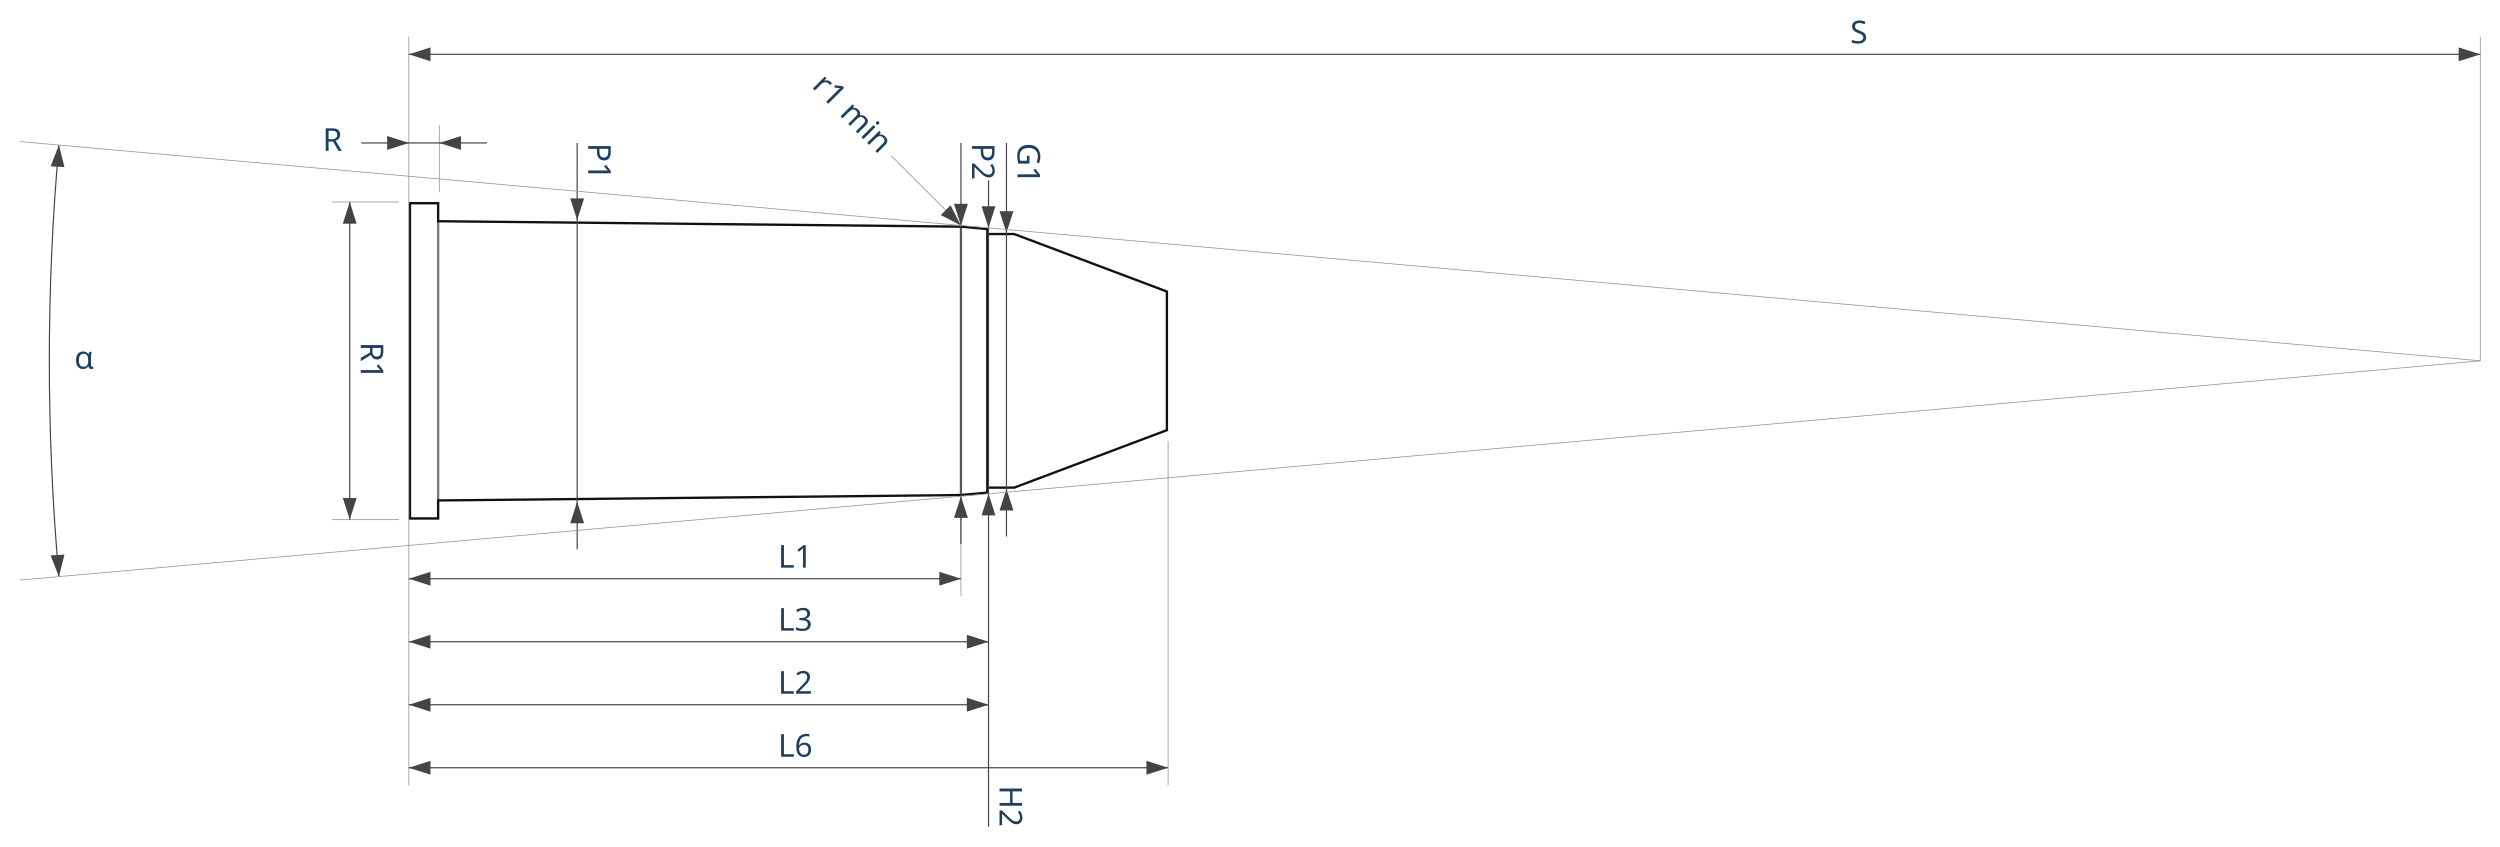
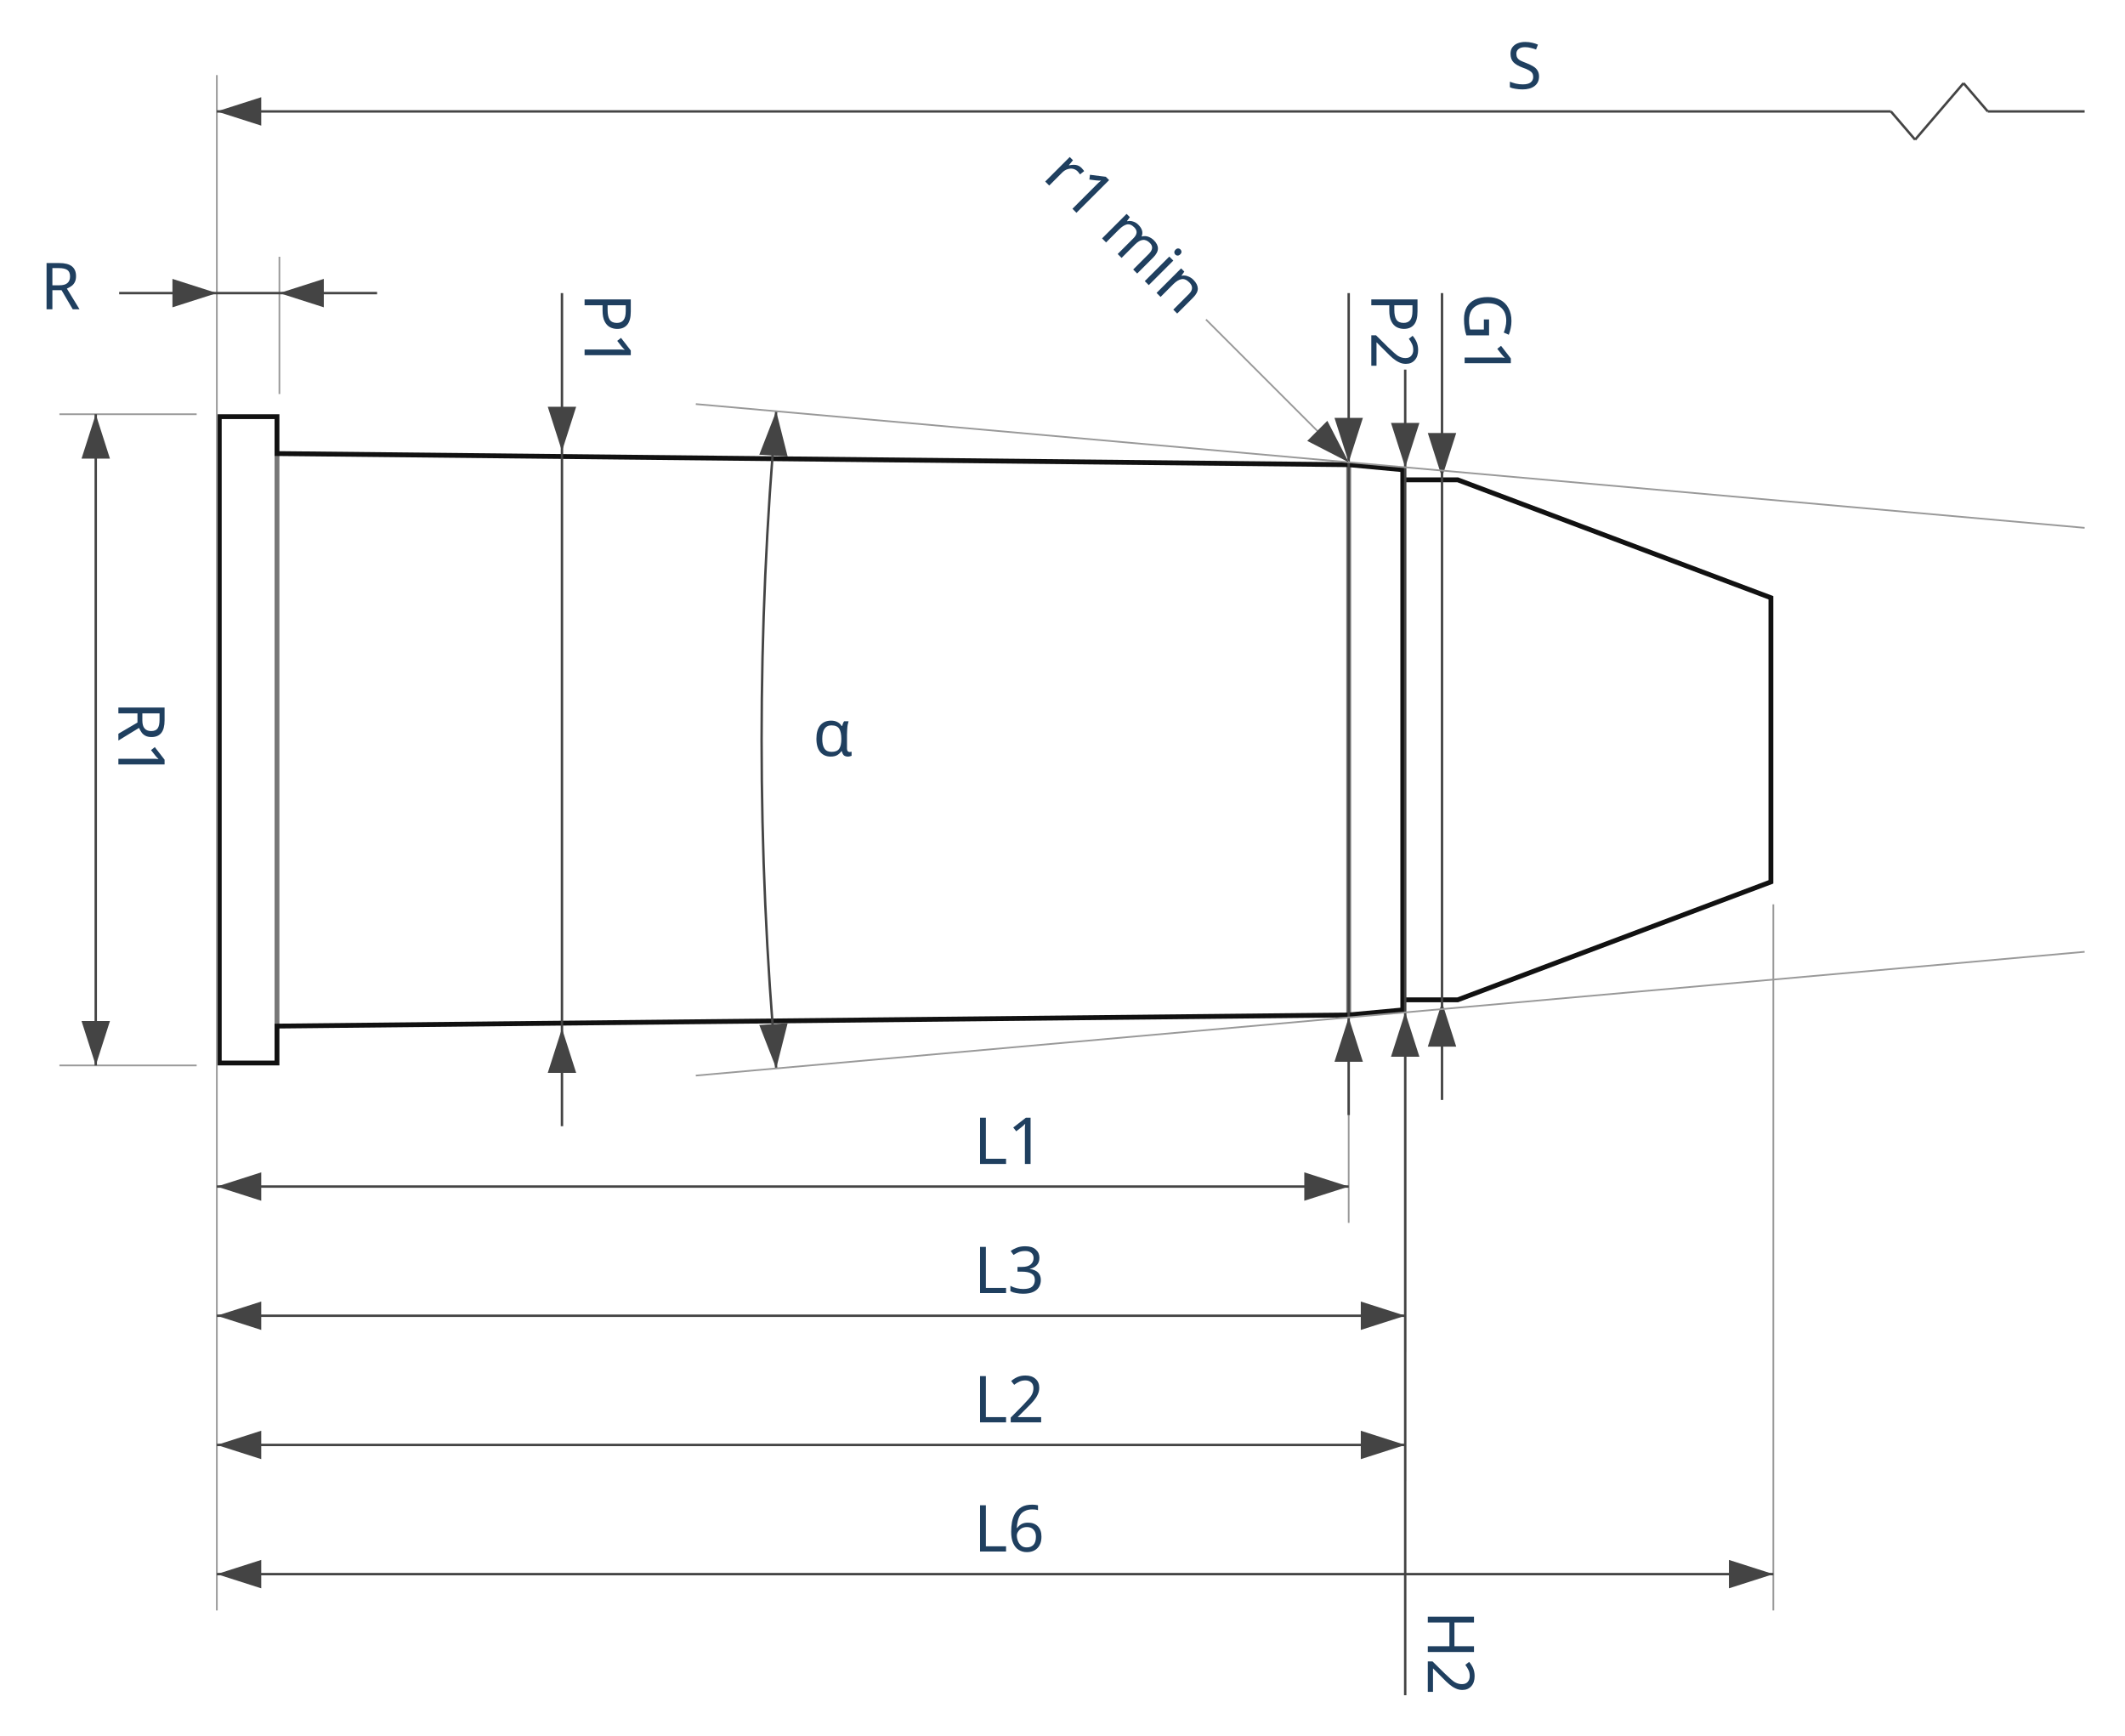
- <svg xmlns="http://www.w3.org/2000/svg" width="507.844" height="171.96" viewBox="0 0 507.844 171.96">
+ <svg xmlns="http://www.w3.org/2000/svg" width="210.576" height="171.96" viewBox="0 0 210.576 171.96">
  <defs>
    <clipPath id="contour-56_50_spencer">
-       <path d="M83.044,105.56 L89.244,105.56 L89.244,101.9 L195.125,100.801 L195.135,100.801 L195.145,100.801 L195.155,100.8 L195.164,100.8 L195.174,100.8 L195.184,100.799 L195.194,100.799 L195.204,100.798 L195.214,100.798 L195.223,100.797 L195.233,100.797 L195.243,100.796 L195.253,100.795 L195.263,100.795 L195.272,100.794 L195.282,100.793 L200.804,100.3 L200.804,46.3 L195.282,45.807 L195.272,45.806 L195.263,45.805 L195.253,45.805 L195.243,45.804 L195.233,45.803 L195.223,45.803 L195.214,45.802 L195.204,45.802 L195.194,45.801 L195.184,45.801 L195.174,45.8 L195.164,45.8 L195.155,45.8 L195.145,45.799 L195.135,45.799 L195.125,45.799 L89.244,44.7 L89.244,41.04 L83.044,41.04 Z" />
+       <path d="M21.488,105.56 L27.688,105.56 L27.688,101.9 L133.569,100.801 L133.579,100.801 L133.589,100.801 L133.599,100.8 L133.609,100.8 L133.618,100.8 L133.628,100.799 L133.638,100.799 L133.648,100.798 L133.658,100.798 L133.668,100.797 L133.677,100.797 L133.687,100.796 L133.697,100.795 L133.707,100.795 L133.717,100.794 L133.726,100.793 L139.248,100.3 L139.248,46.3 L133.726,45.807 L133.717,45.806 L133.707,45.805 L133.697,45.805 L133.687,45.804 L133.677,45.803 L133.668,45.803 L133.658,45.802 L133.648,45.802 L133.638,45.801 L133.628,45.801 L133.618,45.8 L133.609,45.8 L133.599,45.8 L133.589,45.799 L133.579,45.799 L133.569,45.799 L27.688,44.7 L27.688,41.04 L21.488,41.04 Z" />
    </clipPath>
    <clipPath id="bullet-56_50_spencer">
-       <path d="M200.804,99.3 L206.052,99.3 L237.284,87.6 L237.284,59 L206.052,47.3 L200.804,47.3 Z" />
+       <path d="M139.248,99.3 L144.496,99.3 L175.728,87.6 L175.728,59 L144.496,47.3 L139.248,47.3 Z" />
    </clipPath>
  </defs>
  <g clip-path="url(#contour-56_50_spencer)">
-     <line x1="89.004" y1="44.938" x2="89.004" y2="101.662" stroke="#777" stroke-width="0.48" />
-     <line x1="195.204" y1="46.042" x2="195.204" y2="100.558" stroke="#777" stroke-width="0.48" />
+     <line x1="27.448" y1="44.938" x2="27.448" y2="101.662" stroke="#777" stroke-width="0.48" />
+     <line x1="133.648" y1="46.042" x2="133.648" y2="100.558" stroke="#777" stroke-width="0.48" />
  </g>
  <g clip-path="url(#contour-56_50_spencer)">
-     <path d="M83.284,105.32 L89.004,105.32 L89.004,101.662 L195.122,100.561 L195.131,100.561 L195.14,100.561 L195.149,100.56 L195.157,100.56 L195.166,100.56 L195.175,100.56 L195.183,100.559 L195.192,100.559 L195.2,100.558 L195.209,100.558 L195.218,100.557 L195.226,100.557 L195.235,100.556 L195.244,100.555 L195.252,100.555 L195.261,100.554 L200.564,100.061 L200.564,46.539 L195.261,46.046 L195.252,46.045 L195.244,46.045 L195.235,46.044 L195.226,46.043 L195.218,46.043 L195.209,46.042 L195.2,46.042 L195.192,46.041 L195.183,46.041 L195.175,46.04 L195.166,46.04 L195.157,46.04 L195.149,46.04 L195.14,46.039 L195.131,46.039 L195.122,46.039 L89.004,44.938 L89.004,41.28 L83.284,41.28 Z" fill="none" stroke="#111" stroke-width="0.48" />
+     <path d="M21.728,105.32 L27.448,105.32 L27.448,101.662 L133.567,100.561 L133.575,100.561 L133.584,100.561 L133.593,100.56 L133.601,100.56 L133.61,100.56 L133.619,100.56 L133.627,100.559 L133.636,100.559 L133.645,100.558 L133.653,100.558 L133.662,100.557 L133.671,100.557 L133.679,100.556 L133.688,100.555 L133.696,100.555 L133.705,100.554 L139.008,100.061 L139.008,46.539 L133.705,46.046 L133.696,46.045 L133.688,46.045 L133.679,46.044 L133.671,46.043 L133.662,46.043 L133.653,46.042 L133.645,46.042 L133.636,46.041 L133.627,46.041 L133.619,46.04 L133.61,46.04 L133.601,46.04 L133.593,46.04 L133.584,46.039 L133.575,46.039 L133.567,46.039 L27.448,44.938 L27.448,41.28 L21.728,41.28 Z" fill="none" stroke="#111" stroke-width="0.48" />
  </g>
  <g clip-path="url(#bullet-56_50_spencer)">
-     <path d="M200.804,99.06 L206.008,99.06 L237.044,87.375 L237.044,59.225 L206.008,47.54 L200.804,47.54" fill="none" stroke="#111" stroke-width="0.48" />
+     <path d="M139.248,99.06 L144.453,99.06 L175.488,87.375 L175.488,59.225 L144.453,47.54 L139.248,47.54" fill="none" stroke="#111" stroke-width="0.48" />
  </g>
-   <line x1="83.044" y1="7.440" x2="83.044" y2="159.560" stroke="#999" stroke-width="0.168" />
-   <line x1="195.204" y1="102.798" x2="195.204" y2="121.160" stroke="#999" stroke-width="0.168" />
-   <line x1="83.044" y1="117.560" x2="195.204" y2="117.560" stroke="#444" stroke-width="0.24" />
-   <path d="M83.044,117.560 L87.444,116.152 L87.444,118.968 Z" fill="#444" />
-   <path d="M195.204,117.560 L190.804,118.968 L190.804,116.152 Z" fill="#444" />
-   <text x="161.556" y="115.320" font-size="6.4" text-anchor="middle" fill="#1f3f5f" font-family="sans-serif">L1</text>
-   <line x1="200.804" y1="102.300" x2="200.804" y2="133.960" stroke="#999" stroke-width="0.168" />
-   <line x1="83.044" y1="130.360" x2="200.804" y2="130.360" stroke="#444" stroke-width="0.24" />
-   <path d="M83.044,130.360 L87.444,128.952 L87.444,131.768 Z" fill="#444" />
-   <path d="M200.804,130.360 L196.404,131.768 L196.404,128.952 Z" fill="#444" />
-   <text x="161.556" y="128.120" font-size="6.4" text-anchor="middle" fill="#1f3f5f" font-family="sans-serif">L3</text>
-   <line x1="200.804" y1="102.300" x2="200.804" y2="146.760" stroke="#999" stroke-width="0.168" />
-   <line x1="83.044" y1="143.160" x2="200.804" y2="143.160" stroke="#444" stroke-width="0.24" />
-   <path d="M83.044,143.160 L87.444,141.752 L87.444,144.568 Z" fill="#444" />
-   <path d="M200.804,143.160 L196.404,144.568 L196.404,141.752 Z" fill="#444" />
-   <text x="161.556" y="140.920" font-size="6.4" text-anchor="middle" fill="#1f3f5f" font-family="sans-serif">L2</text>
-   <line x1="237.284" y1="89.600" x2="237.284" y2="159.560" stroke="#999" stroke-width="0.168" />
-   <line x1="83.044" y1="155.960" x2="237.284" y2="155.960" stroke="#444" stroke-width="0.24" />
-   <path d="M83.044,155.960 L87.444,154.552 L87.444,157.368 Z" fill="#444" />
-   <path d="M237.284,155.960 L232.884,157.368 L232.884,154.552 Z" fill="#444" />
-   <text x="161.556" y="153.720" font-size="6.4" text-anchor="middle" fill="#1f3f5f" font-family="sans-serif">L6</text>
-   <line x1="503.844" y1="73.300" x2="503.844" y2="7.440" stroke="#999" stroke-width="0.168" />
-   <line x1="83.044" y1="11.040" x2="503.844" y2="11.040" stroke="#444" stroke-width="0.24" />
-   <path d="M83.044,11.040 L87.444,9.632 L87.444,12.448 Z" fill="#444" />
-   <path d="M503.844,11.040 L499.444,12.448 L499.444,9.632 Z" fill="#444" />
-   <text x="377.604" y="8.800" font-size="6.4" text-anchor="middle" fill="#1f3f5f" font-family="sans-serif">S</text>
-   <line x1="89.244" y1="39.040" x2="89.244" y2="25.440" stroke="#999" stroke-width="0.168" />
-   <line x1="73.364" y1="29.040" x2="98.924" y2="29.040" stroke="#444" stroke-width="0.24" />
-   <path d="M83.044,29.040 L78.644,30.448 L78.644,27.632 Z" fill="#444" />
-   <path d="M89.244,29.040 L93.644,27.632 L93.644,30.448 Z" fill="#444" />
-   <text x="69.524" y="30.640" font-size="6.4" text-anchor="end" fill="#1f3f5f" font-family="sans-serif">R</text>
-   <line x1="117.244" y1="29.040" x2="117.244" y2="111.580" stroke="#444" stroke-width="0.24" />
-   <path d="M117.244,44.700 L115.836,40.300 L118.652,40.300 Z" fill="#444" />
-   <path d="M117.244,101.900 L118.652,106.300 L115.836,106.300 Z" fill="#444" />
-   <text x="119.484" y="29.040" font-size="6.4" text-anchor="start" fill="#1f3f5f" font-family="sans-serif" transform="rotate(90 119.484 29.040)">P1</text>
-   <line x1="195.204" y1="29.040" x2="195.204" y2="110.480" stroke="#444" stroke-width="0.24" />
-   <path d="M195.204,45.800 L193.796,41.400 L196.612,41.400 Z" fill="#444" />
-   <path d="M195.204,100.800 L196.612,105.200 L193.796,105.200 Z" fill="#444" />
-   <text x="197.444" y="29.040" font-size="6.4" text-anchor="start" fill="#1f3f5f" font-family="sans-serif" transform="rotate(90 197.444 29.040)">P2</text>
-   <line x1="200.804" y1="36.620" x2="200.804" y2="167.960" stroke="#444" stroke-width="0.24" />
-   <path d="M200.804,46.300 L199.396,41.900 L202.212,41.900 Z" fill="#444" />
-   <path d="M200.804,100.300 L202.212,104.700 L199.396,104.700 Z" fill="#444" />
-   <text x="203.044" y="167.960" font-size="6.4" text-anchor="end" fill="#1f3f5f" font-family="sans-serif" transform="rotate(90 203.044 167.960)">H2</text>
-   <line x1="204.452" y1="29.040" x2="204.452" y2="108.980" stroke="#444" stroke-width="0.24" />
-   <path d="M204.452,47.300 L203.044,42.900 L205.860,42.900 Z" fill="#444" />
-   <path d="M204.452,99.300 L205.860,103.700 L203.044,103.700 Z" fill="#444" />
-   <text x="206.692" y="29.040" font-size="6.4" text-anchor="start" fill="#1f3f5f" font-family="sans-serif" transform="rotate(90 206.692 29.040)">G1</text>
-   <line x1="81.044" y1="41.040" x2="67.444" y2="41.040" stroke="#999" stroke-width="0.168" />
-   <line x1="81.044" y1="105.560" x2="67.444" y2="105.560" stroke="#999" stroke-width="0.168" />
-   <line x1="71.044" y1="41.040" x2="71.044" y2="105.560" stroke="#444" stroke-width="0.24" />
-   <path d="M71.044,41.040 L72.452,45.440 L69.636,45.440 Z" fill="#444" />
-   <path d="M71.044,105.560 L69.636,101.160 L72.452,101.160 Z" fill="#444" />
-   <text x="73.284" y="73.300" font-size="6.4" text-anchor="middle" fill="#1f3f5f" font-family="sans-serif" transform="rotate(90 73.284 73.300)">R1</text>
-   <path d="M11.968,29.473 A493.824,493.824 0 0 0 11.968,117.127" fill="none" stroke="#444" stroke-width="0.24" />
-   <path d="M11.968,29.473 L13.100,33.952 L10.290,33.777 Z" fill="#444" />
-   <path d="M11.968,117.127 L10.290,112.823 L13.100,112.648 Z" fill="#444" />
-   <line x1="503.844" y1="73.300" x2="4.000" y2="28.763" stroke="#999" stroke-width="0.168" />
-   <line x1="503.844" y1="73.300" x2="4.000" y2="117.837" stroke="#999" stroke-width="0.168" />
-   <text x="17.060" y="74.900" font-size="6.4" text-anchor="middle" fill="#1f3f5f" font-family="sans-serif">α</text>
-   <line x1="195.204" y1="45.800" x2="181.062" y2="31.658" stroke="#999" stroke-width="0.168" />
-   <path d="M195.204,45.800 L191.097,43.684 L193.088,41.693 Z" fill="#444" />
-   <text x="178.573" y="31.432" font-size="6.4" text-anchor="end" fill="#1f3f5f" font-family="sans-serif" transform="rotate(45 178.573 31.432)">r1 min</text>
+   <line x1="21.488" y1="7.440" x2="21.488" y2="159.560" stroke="#999" stroke-width="0.168" />
+   <line x1="133.648" y1="102.798" x2="133.648" y2="121.160" stroke="#999" stroke-width="0.168" />
+   <line x1="21.488" y1="117.560" x2="133.648" y2="117.560" stroke="#444" stroke-width="0.24" />
+   <path d="M21.488,117.560 L25.888,116.152 L25.888,118.968 Z" fill="#444" />
+   <path d="M133.648,117.560 L129.248,118.968 L129.248,116.152 Z" fill="#444" />
+   <text x="100.000" y="115.320" font-size="6.4" text-anchor="middle" fill="#1f3f5f" font-family="sans-serif">L1</text>
+   <line x1="139.248" y1="102.300" x2="139.248" y2="133.960" stroke="#999" stroke-width="0.168" />
+   <line x1="21.488" y1="130.360" x2="139.248" y2="130.360" stroke="#444" stroke-width="0.24" />
+   <path d="M21.488,130.360 L25.888,128.952 L25.888,131.768 Z" fill="#444" />
+   <path d="M139.248,130.360 L134.848,131.768 L134.848,128.952 Z" fill="#444" />
+   <text x="100.000" y="128.120" font-size="6.4" text-anchor="middle" fill="#1f3f5f" font-family="sans-serif">L3</text>
+   <line x1="139.248" y1="102.300" x2="139.248" y2="146.760" stroke="#999" stroke-width="0.168" />
+   <line x1="21.488" y1="143.160" x2="139.248" y2="143.160" stroke="#444" stroke-width="0.24" />
+   <path d="M21.488,143.160 L25.888,141.752 L25.888,144.568 Z" fill="#444" />
+   <path d="M139.248,143.160 L134.848,144.568 L134.848,141.752 Z" fill="#444" />
+   <text x="100.000" y="140.920" font-size="6.4" text-anchor="middle" fill="#1f3f5f" font-family="sans-serif">L2</text>
+   <line x1="175.728" y1="89.600" x2="175.728" y2="159.560" stroke="#999" stroke-width="0.168" />
+   <line x1="21.488" y1="155.960" x2="175.728" y2="155.960" stroke="#444" stroke-width="0.24" />
+   <path d="M21.488,155.960 L25.888,154.552 L25.888,157.368 Z" fill="#444" />
+   <path d="M175.728,155.960 L171.328,157.368 L171.328,154.552 Z" fill="#444" />
+   <text x="100.000" y="153.720" font-size="6.4" text-anchor="middle" fill="#1f3f5f" font-family="sans-serif">L6</text>
+   <line x1="21.488" y1="11.040" x2="187.376" y2="11.040" stroke="#444" stroke-width="0.24" />
+   <line x1="187.376" y1="11.040" x2="189.776" y2="13.840" stroke="#444" stroke-width="0.24" />
+   <line x1="189.776" y1="13.840" x2="194.576" y2="8.240" stroke="#444" stroke-width="0.24" />
+   <line x1="194.576" y1="8.240" x2="196.976" y2="11.040" stroke="#444" stroke-width="0.24" />
+   <line x1="196.976" y1="11.040" x2="206.576" y2="11.040" stroke="#444" stroke-width="0.24" />
+   <path d="M21.488,11.040 L25.888,9.632 L25.888,12.448 Z" fill="#444" />
+   <text x="151.050" y="8.800" font-size="6.4" text-anchor="middle" fill="#1f3f5f" font-family="sans-serif">S</text>
+   <line x1="27.688" y1="39.040" x2="27.688" y2="25.440" stroke="#999" stroke-width="0.168" />
+   <line x1="11.808" y1="29.040" x2="37.368" y2="29.040" stroke="#444" stroke-width="0.24" />
+   <path d="M21.488,29.040 L17.088,30.448 L17.088,27.632 Z" fill="#444" />
+   <path d="M27.688,29.040 L32.088,27.632 L32.088,30.448 Z" fill="#444" />
+   <text x="7.968" y="30.640" font-size="6.4" text-anchor="end" fill="#1f3f5f" font-family="sans-serif">R</text>
+   <line x1="55.688" y1="29.040" x2="55.688" y2="111.580" stroke="#444" stroke-width="0.24" />
+   <path d="M55.688,44.700 L54.280,40.300 L57.096,40.300 Z" fill="#444" />
+   <path d="M55.688,101.900 L57.096,106.300 L54.280,106.300 Z" fill="#444" />
+   <text x="57.928" y="29.040" font-size="6.4" text-anchor="start" fill="#1f3f5f" font-family="sans-serif" transform="rotate(90 57.928 29.040)">P1</text>
+   <line x1="133.648" y1="29.040" x2="133.648" y2="110.480" stroke="#444" stroke-width="0.24" />
+   <path d="M133.648,45.800 L132.240,41.400 L135.056,41.400 Z" fill="#444" />
+   <path d="M133.648,100.800 L135.056,105.200 L132.240,105.200 Z" fill="#444" />
+   <text x="135.888" y="29.040" font-size="6.4" text-anchor="start" fill="#1f3f5f" font-family="sans-serif" transform="rotate(90 135.888 29.040)">P2</text>
+   <line x1="139.248" y1="36.620" x2="139.248" y2="167.960" stroke="#444" stroke-width="0.24" />
+   <path d="M139.248,46.300 L137.840,41.900 L140.656,41.900 Z" fill="#444" />
+   <path d="M139.248,100.300 L140.656,104.700 L137.840,104.700 Z" fill="#444" />
+   <text x="141.488" y="167.960" font-size="6.4" text-anchor="end" fill="#1f3f5f" font-family="sans-serif" transform="rotate(90 141.488 167.960)">H2</text>
+   <line x1="142.896" y1="29.040" x2="142.896" y2="108.980" stroke="#444" stroke-width="0.24" />
+   <path d="M142.896,47.300 L141.488,42.900 L144.304,42.900 Z" fill="#444" />
+   <path d="M142.896,99.300 L144.304,103.700 L141.488,103.700 Z" fill="#444" />
+   <text x="145.136" y="29.040" font-size="6.4" text-anchor="start" fill="#1f3f5f" font-family="sans-serif" transform="rotate(90 145.136 29.040)">G1</text>
+   <line x1="19.488" y1="41.040" x2="5.888" y2="41.040" stroke="#999" stroke-width="0.168" />
+   <line x1="19.488" y1="105.560" x2="5.888" y2="105.560" stroke="#999" stroke-width="0.168" />
+   <line x1="9.488" y1="41.040" x2="9.488" y2="105.560" stroke="#444" stroke-width="0.24" />
+   <path d="M9.488,41.040 L10.896,45.440 L8.080,45.440 Z" fill="#444" />
+   <path d="M9.488,105.560 L8.080,101.160 L10.896,101.160 Z" fill="#444" />
+   <text x="11.728" y="73.300" font-size="6.4" text-anchor="middle" fill="#1f3f5f" font-family="sans-serif" transform="rotate(90 11.728 73.300)">R1</text>
+   <path d="M76.919,40.745 A366.816,366.816 0 0 0 76.919,105.855" fill="none" stroke="#444" stroke-width="0.24" />
+   <path d="M76.919,40.745 L78.051,45.224 L75.241,45.049 Z" fill="#444" />
+   <path d="M76.919,105.855 L75.241,101.551 L78.051,101.376 Z" fill="#444" />
+   <line x1="206.576" y1="52.298" x2="68.951" y2="40.035" stroke="#999" stroke-width="0.168" />
+   <line x1="206.576" y1="94.302" x2="68.951" y2="106.565" stroke="#999" stroke-width="0.168" />
+   <text x="82.512" y="74.900" font-size="6.4" text-anchor="middle" fill="#1f3f5f" font-family="sans-serif">α</text>
+   <line x1="133.648" y1="45.800" x2="119.506" y2="31.658" stroke="#999" stroke-width="0.168" />
+   <path d="M133.648,45.800 L129.541,43.684 L131.532,41.693 Z" fill="#444" />
+   <text x="117.017" y="31.432" font-size="6.4" text-anchor="end" fill="#1f3f5f" font-family="sans-serif" transform="rotate(45 117.017 31.432)">r1 min</text>
</svg>
